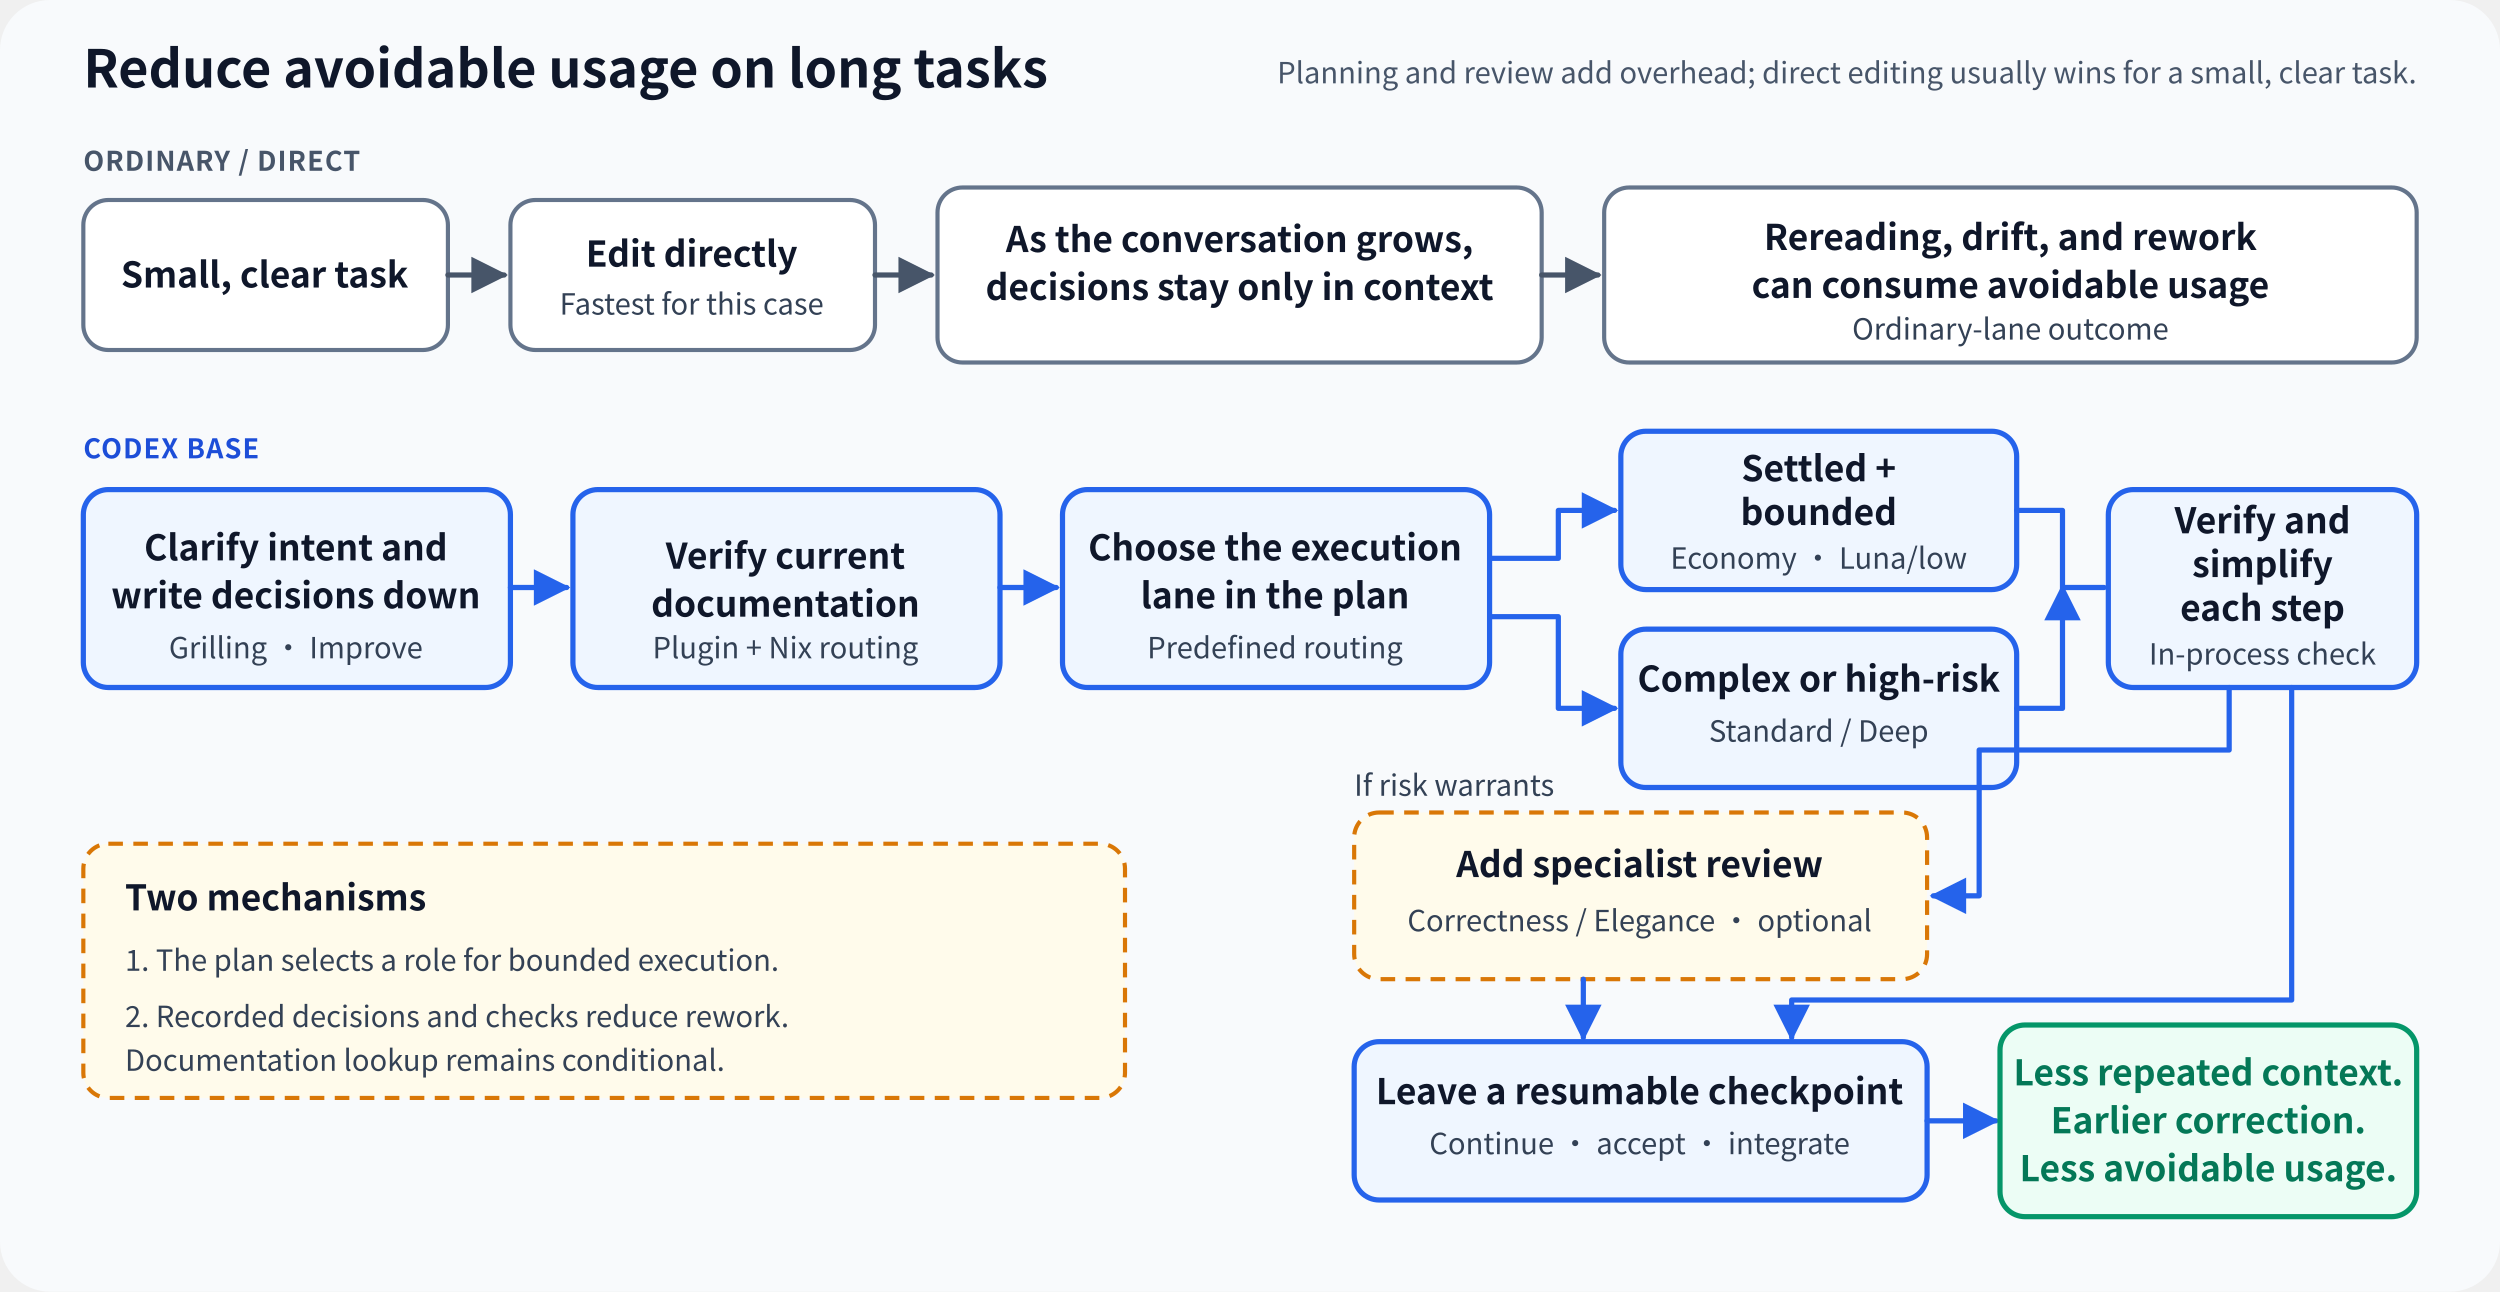
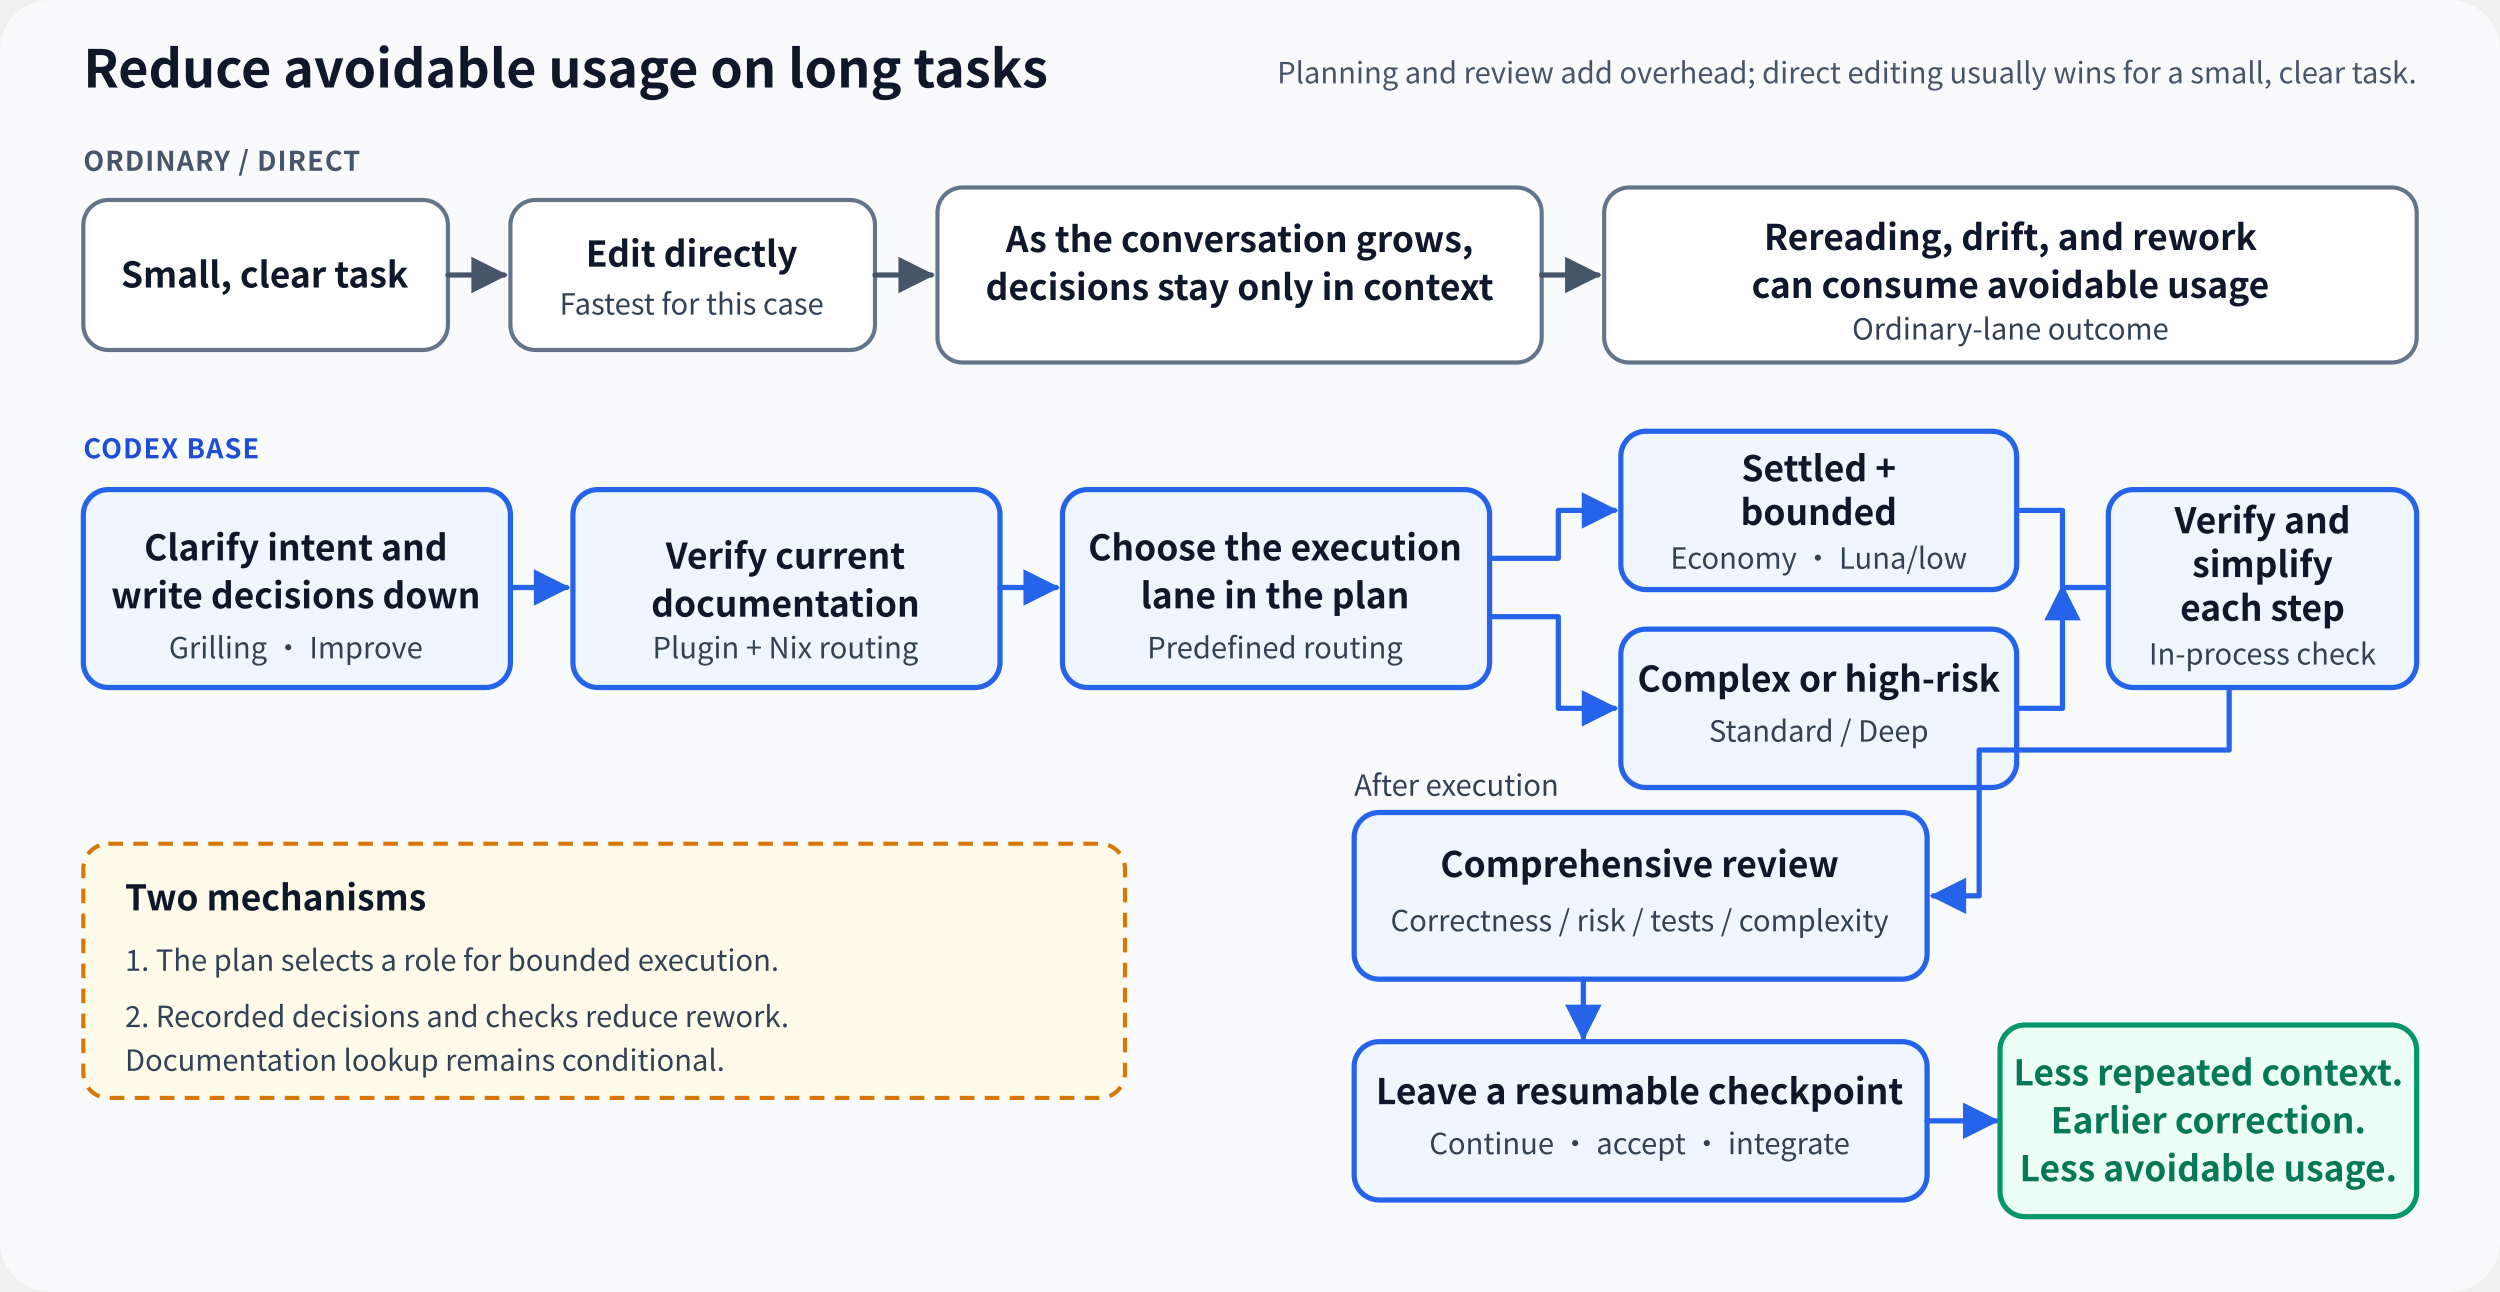
<svg xmlns="http://www.w3.org/2000/svg" viewBox="0 0 1200 620" role="img">
  <defs>
    <style>.bg{fill:#f8fafc}.card{fill:#fff;stroke:#64748b;stroke-width:2}.base{fill:#eff6ff;stroke:#2563eb;stroke-width:2.5}.conditional{fill:#fffbeb;stroke:#d97706;stroke-width:2;stroke-dasharray:7 5}.outcome{fill:#ecfdf5;stroke:#059669;stroke-width:2.5}.line{fill:none;stroke:#475569;stroke-width:2.5;stroke-linecap:round;stroke-linejoin:round}.blue-line{fill:none;stroke:#2563eb;stroke-width:2.5;stroke-linecap:round;stroke-linejoin:round}.title{font:700 25px system-ui,-apple-system,"Segoe UI","Noto Sans CJK SC","Microsoft YaHei",sans-serif;fill:#0f172a}.label{font:600 17px system-ui,-apple-system,"Segoe UI","Noto Sans CJK SC","Microsoft YaHei",sans-serif;fill:#0f172a}.small{font:14px system-ui,-apple-system,"Segoe UI","Noto Sans CJK SC","Microsoft YaHei",sans-serif;fill:#334155}.tag{font:700 13px system-ui,-apple-system,"Segoe UI","Noto Sans CJK SC","Microsoft YaHei",sans-serif;fill:#1d4ed8;letter-spacing:.04em}.muted{fill:#475569}.green{fill:#047857}</style>
    <marker id="arrow" viewBox="0 0 10 10" refX="9" refY="5" markerWidth="7" markerHeight="7" orient="auto">
      <path d="M0 0l10 5-10 5z" fill="#475569" />
    </marker>
    <marker id="blue-arrow" viewBox="0 0 10 10" refX="9" refY="5" markerWidth="7" markerHeight="7" orient="auto">
      <path d="M0 0l10 5-10 5z" fill="#2563eb" />
    </marker>
  </defs>
  <rect class="bg" width="1200" height="620" rx="24" />
  <text class="title" x="40" y="42">Reduce avoidable usage on long tasks</text>
  <text class="small muted" x="1160" y="40" text-anchor="end">Planning and review add overhead; direct editing usually wins for a small, clear task.</text>
  <text class="tag muted" x="40" y="82">ORDINARY / DIRECT</text>
  <rect class="card" x="40" y="96" width="175" height="72" rx="12" />
  <text class="label" x="127" y="138" text-anchor="middle">Small, clear task</text>
  <path class="line" d="M215 132H242" marker-end="url(#arrow)" />
  <rect class="card" x="245" y="96" width="175" height="72" rx="12" />
  <text class="label" x="332" y="128" text-anchor="middle">Edit directly</text>
  <text class="small" x="332" y="151" text-anchor="middle">Fastest for this case</text>
  <path class="line" d="M420 132H447" marker-end="url(#arrow)" />
  <rect class="card" x="450" y="90" width="290" height="84" rx="12" />
  <text class="label" x="595" y="121" text-anchor="middle">As the conversation grows,</text>
  <text class="label" x="595" y="144" text-anchor="middle">decisions stay only in context</text>
  <path class="line" d="M740 132H767" marker-end="url(#arrow)" />
  <rect class="card" x="770" y="90" width="390" height="84" rx="12" />
  <text class="label" x="965" y="120" text-anchor="middle">Rereading, drift, and rework</text>
  <text class="label" x="965" y="143" text-anchor="middle">can consume avoidable usage</text>
  <text class="small" x="965" y="163" text-anchor="middle">Ordinary-lane outcome</text>
  <text class="tag" x="40" y="220">CODEX BASE</text>
  <rect class="base" x="40" y="235" width="205" height="95" rx="12" />
  <text class="label" x="142" y="269" text-anchor="middle">Clarify intent and</text>
  <text class="label" x="142" y="292" text-anchor="middle">write decisions down</text>
  <text class="small" x="142" y="316" text-anchor="middle">Grilling · Improve</text>
  <path class="blue-line" d="M245 282H272" marker-end="url(#blue-arrow)" />
  <rect class="base" x="275" y="235" width="205" height="95" rx="12" />
  <text class="label" x="377" y="273" text-anchor="middle">Verify current</text>
  <text class="label" x="377" y="296" text-anchor="middle">documentation</text>
  <text class="small" x="377" y="316" text-anchor="middle">Plugin + Nix routing</text>
  <path class="blue-line" d="M480 282H507" marker-end="url(#blue-arrow)" />
  <rect class="base" x="510" y="235" width="205" height="95" rx="12" />
  <text class="label" x="612" y="269" text-anchor="middle">Choose the execution</text>
  <text class="label" x="612" y="292" text-anchor="middle">lane in the plan</text>
  <text class="small" x="612" y="316" text-anchor="middle">Predefined routing</text>
  <path class="blue-line" d="M715 268H748V245H775" marker-end="url(#blue-arrow)" />
  <rect class="base" x="778" y="207" width="190" height="76" rx="12" />
  <text class="label" x="873" y="231" text-anchor="middle">Settled +</text>
  <text class="label" x="873" y="252" text-anchor="middle">bounded</text>
  <text class="small" x="873" y="273" text-anchor="middle">Economy · Luna/low</text>
  <path class="blue-line" d="M715 296H748V340H775" marker-end="url(#blue-arrow)" />
  <rect class="base" x="778" y="302" width="190" height="76" rx="12" />
  <text class="label" x="873" y="332" text-anchor="middle">Complex or high-risk</text>
  <text class="small" x="873" y="356" text-anchor="middle">Standard / Deep</text>
  <path class="blue-line" d="M968 245H990V282H1010M968 340H990V282" marker-end="url(#blue-arrow)" />
  <rect class="base" x="1012" y="235" width="148" height="95" rx="12" />
  <text class="label" x="1086" y="256" text-anchor="middle">Verify and</text>
  <text class="label" x="1086" y="277" text-anchor="middle">simplify</text>
  <text class="label" x="1086" y="298" text-anchor="middle">each step</text>
  <text class="small" x="1086" y="319" text-anchor="middle">In-process check</text>
  <path class="blue-line" d="M1070 330V360H950V430H928" marker-end="url(#blue-arrow)" />
-   <path class="blue-line" d="M1100 330V480H860V498" marker-end="url(#blue-arrow)" />
-   <text class="small" x="650" y="382">If risk warrants</text>
-   <rect class="conditional" x="650" y="390" width="275" height="80" rx="12" />
-   <text class="label" x="787" y="421" text-anchor="middle">Add specialist review</text>
-   <text class="small" x="787" y="447" text-anchor="middle">Correctness / Elegance · optional</text>
+   <text class="small" x="650" y="382">After execution</text>
+   <rect class="base" x="650" y="390" width="275" height="80" rx="12" />
+   <text class="label" x="787" y="421" text-anchor="middle">Comprehensive review</text>
+   <text class="small" x="787" y="447" text-anchor="middle">Correctness / risk / tests / complexity</text>
  <path class="blue-line" d="M760 470V498" marker-end="url(#blue-arrow)" />
  <rect class="base" x="650" y="500" width="275" height="76" rx="12" />
  <text class="label" x="787" y="530" text-anchor="middle">Leave a resumable checkpoint</text>
  <text class="small" x="787" y="554" text-anchor="middle">Continue · accept · integrate</text>
  <path class="blue-line" d="M925 538H958" marker-end="url(#blue-arrow)" />
  <rect class="outcome" x="960" y="492" width="200" height="92" rx="12" />
  <text class="label green" x="1060" y="521" text-anchor="middle">Less repeated context.</text>
  <text class="label green" x="1060" y="544" text-anchor="middle">Earlier correction.</text>
  <text class="label green" x="1060" y="567" text-anchor="middle">Less avoidable usage.</text>
  <rect class="conditional" x="40" y="405" width="500" height="122" rx="12" />
  <text class="label" x="60" y="437">Two mechanisms</text>
  <text class="small" x="60" y="466">1. The plan selects a role for bounded execution.</text>
  <text class="small" x="60" y="493">2. Recorded decisions and checks reduce rework.</text>
  <text class="small" x="60" y="514">Documentation lookup remains conditional.</text>
</svg>
